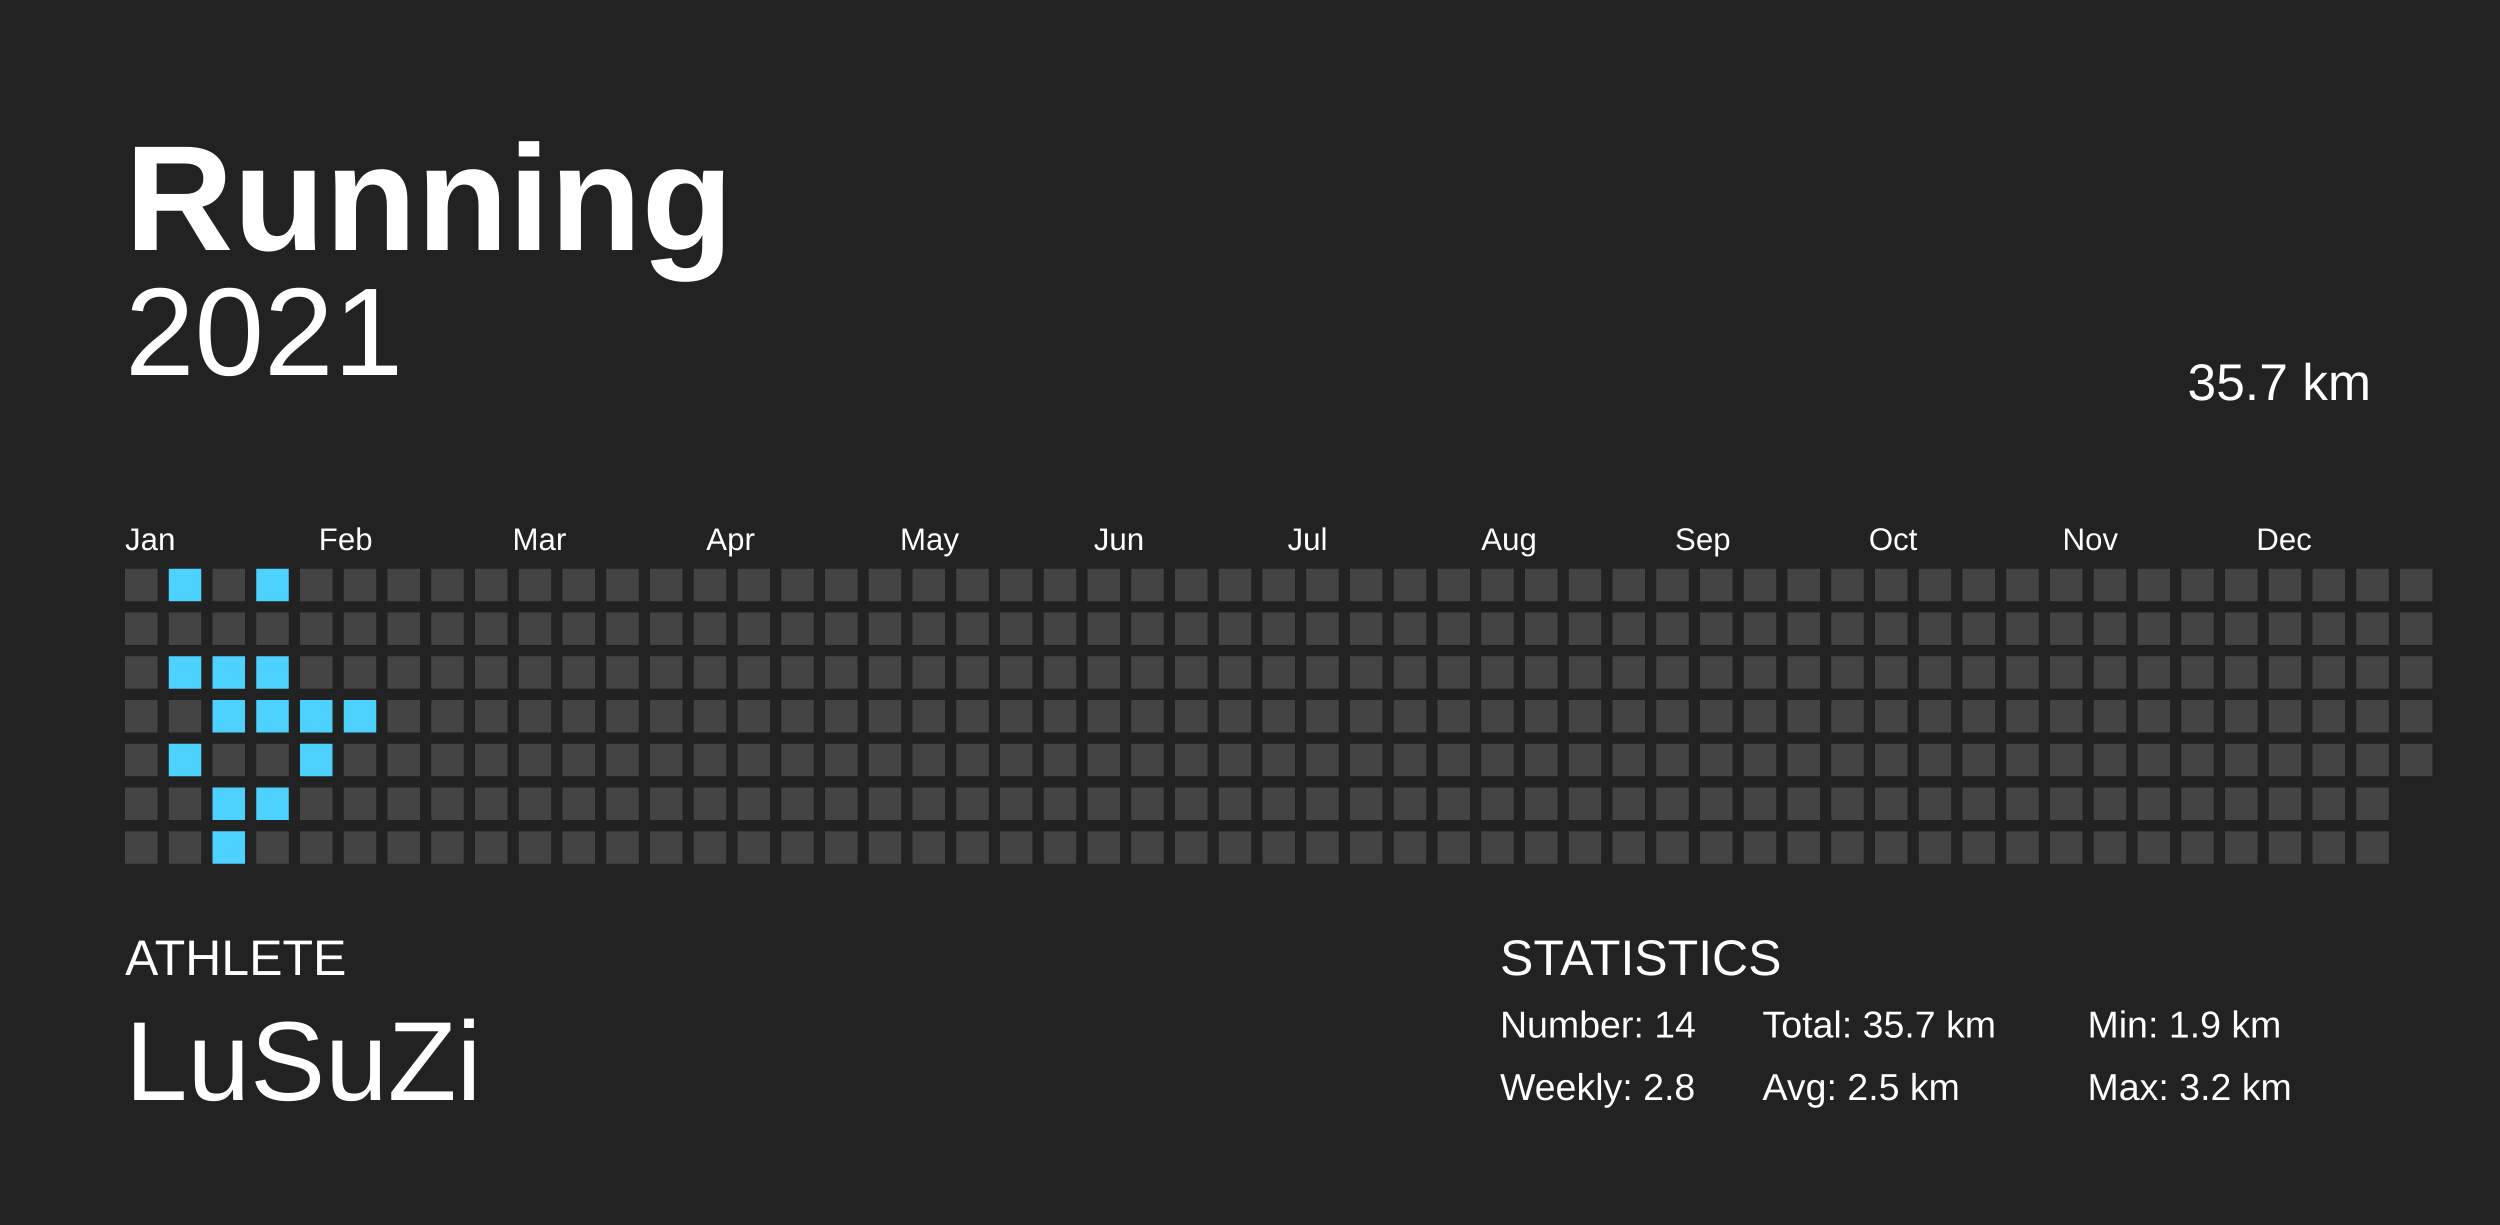
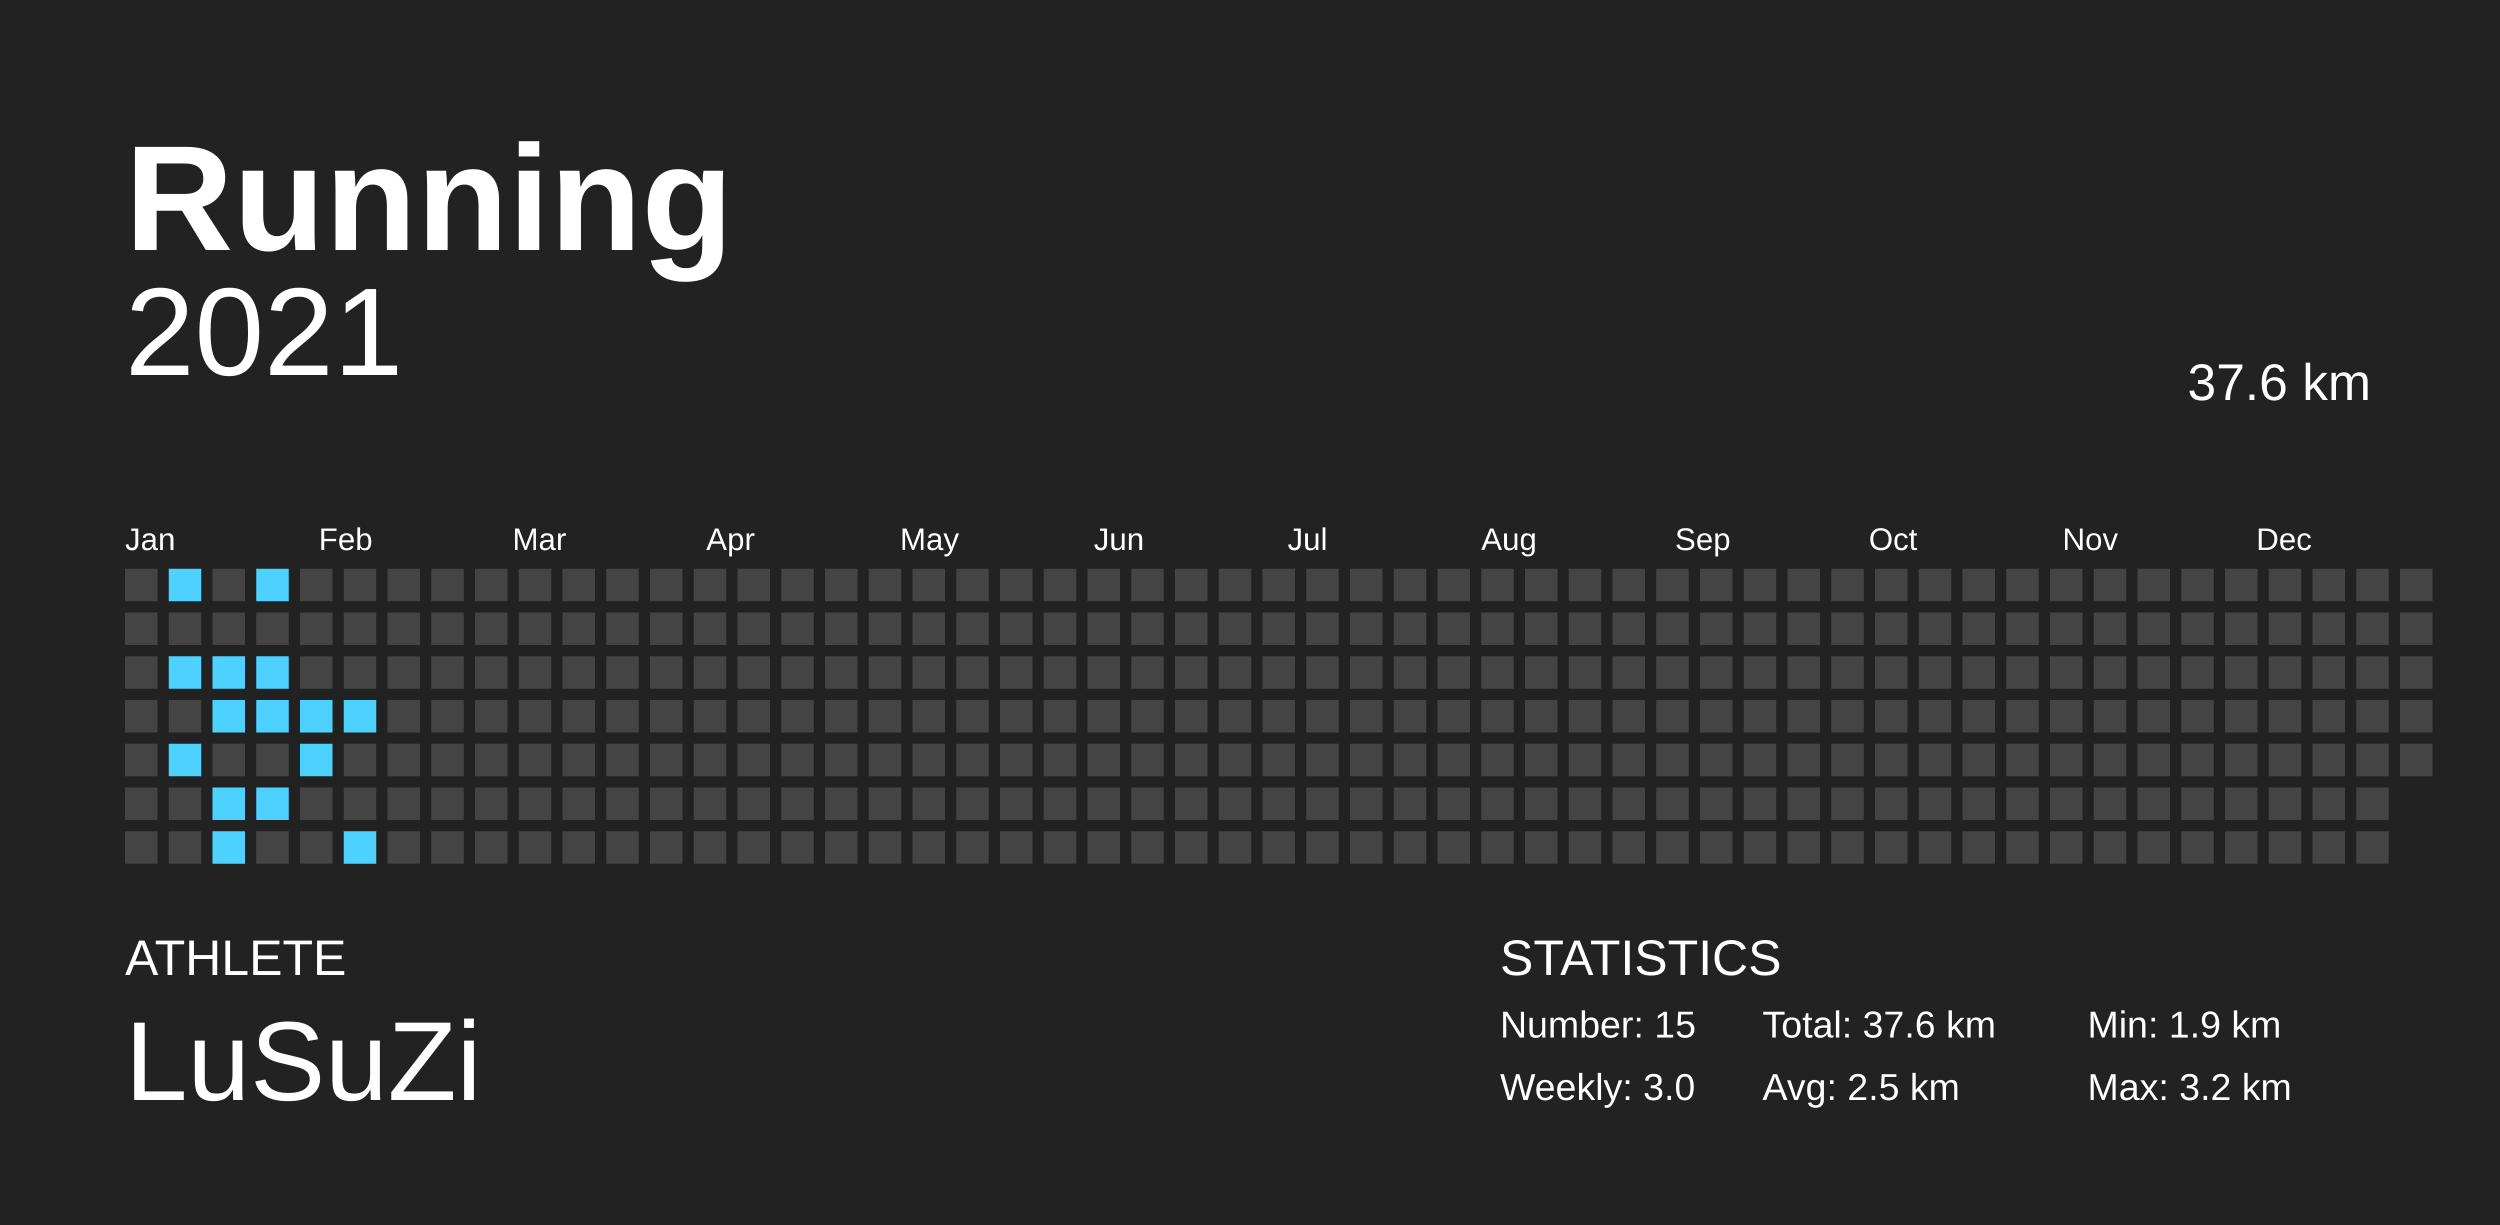
<svg xmlns="http://www.w3.org/2000/svg" baseProfile="full" height="98mm" version="1.1" viewBox="0,0,200,98" width="200mm">
  <defs />
  <rect fill="#222222" height="98" width="200" x="0" y="0" />
  <text fill="#FFFFFF" style="font-size:12px; font-family:Arial; font-weight:bold;" x="10" y="20">Running</text>
  <text fill="#FFFFFF" style="font-size:4px; font-family:Arial" x="10" y="78">ATHLETE</text>
  <text fill="#FFFFFF" style="font-size:9px; font-family:Arial" x="10" y="88">LuSuZi</text>
  <text fill="#FFFFFF" style="font-size:4px; font-family:Arial" x="120" y="78">STATISTICS</text>
-   <text fill="#FFFFFF" style="font-size:3px; font-family:Arial" x="120" y="83">Number: 14</text>
-   <text fill="#FFFFFF" style="font-size:3px; font-family:Arial" x="120" y="88">Weekly: 2.8</text>
-   <text fill="#FFFFFF" style="font-size:3px; font-family:Arial" x="141" y="83">Total: 35.7 km</text>
+   <text fill="#FFFFFF" style="font-size:3px; font-family:Arial" x="120" y="83">Number: 15</text>
+   <text fill="#FFFFFF" style="font-size:3px; font-family:Arial" x="120" y="88">Weekly: 3.0</text>
+   <text fill="#FFFFFF" style="font-size:3px; font-family:Arial" x="141" y="83">Total: 37.6 km</text>
  <text fill="#FFFFFF" style="font-size:3px; font-family:Arial" x="141" y="88">Avg: 2.5 km</text>
  <text fill="#FFFFFF" style="font-size:3px; font-family:Arial" x="167" y="83">Min: 1.9 km</text>
  <text fill="#FFFFFF" style="font-size:3px; font-family:Arial" x="167" y="88">Max: 3.2 km</text>
  <text alignment-baseline="hanging" fill="#FFFFFF" style="font-size:10.0px; font-family:Arial;" x="10" y="30">2021</text>
-   <text alignment-baseline="hanging" fill="#FFFFFF" style="font-size:4.125px; font-family:Arial;" x="175" y="32">35.7 km</text>
+   <text alignment-baseline="hanging" fill="#FFFFFF" style="font-size:4.125px; font-family:Arial;" x="175" y="32">37.6 km</text>
  <text fill="#FFFFFF" style="font-size:2.5px; font-family:Arial" x="10.0" y="44">Jan</text>
  <text fill="#FFFFFF" style="font-size:2.5px; font-family:Arial" x="25.5" y="44">Feb</text>
  <text fill="#FFFFFF" style="font-size:2.5px; font-family:Arial" x="41.0" y="44">Mar</text>
  <text fill="#FFFFFF" style="font-size:2.5px; font-family:Arial" x="56.5" y="44">Apr</text>
  <text fill="#FFFFFF" style="font-size:2.5px; font-family:Arial" x="72.0" y="44">May</text>
  <text fill="#FFFFFF" style="font-size:2.5px; font-family:Arial" x="87.5" y="44">Jun</text>
  <text fill="#FFFFFF" style="font-size:2.5px; font-family:Arial" x="103.0" y="44">Jul</text>
  <text fill="#FFFFFF" style="font-size:2.5px; font-family:Arial" x="118.5" y="44">Aug</text>
  <text fill="#FFFFFF" style="font-size:2.5px; font-family:Arial" x="134.0" y="44">Sep</text>
  <text fill="#FFFFFF" style="font-size:2.5px; font-family:Arial" x="149.5" y="44">Oct</text>
  <text fill="#FFFFFF" style="font-size:2.5px; font-family:Arial" x="165.0" y="44">Nov</text>
  <text fill="#FFFFFF" style="font-size:2.5px; font-family:Arial" x="180.5" y="44">Dec</text>
  <rect fill="#444444" height="2.6" width="2.6" x="10.0" y="45.5" />
  <rect fill="#444444" height="2.6" width="2.6" x="10.0" y="49.0" />
  <rect fill="#444444" height="2.6" width="2.6" x="10.0" y="52.5" />
  <rect fill="#444444" height="2.6" width="2.6" x="10.0" y="56.0" />
  <rect fill="#444444" height="2.6" width="2.6" x="10.0" y="59.5" />
  <rect fill="#444444" height="2.6" width="2.6" x="10.0" y="63.0" />
  <rect fill="#444444" height="2.6" width="2.6" x="10.0" y="66.5" />
  <rect fill="#4dd2ff" height="2.6" width="2.6" x="13.5" y="45.5" />
  <rect fill="#444444" height="2.6" width="2.6" x="13.5" y="49.0" />
  <rect fill="#4dd2ff" height="2.6" width="2.6" x="13.5" y="52.5" />
  <rect fill="#444444" height="2.6" width="2.6" x="13.5" y="56.0" />
  <rect fill="#4dd2ff" height="2.6" width="2.6" x="13.5" y="59.5" />
  <rect fill="#444444" height="2.6" width="2.6" x="13.5" y="63.0" />
  <rect fill="#444444" height="2.6" width="2.6" x="13.5" y="66.5" />
  <rect fill="#444444" height="2.6" width="2.6" x="17.0" y="45.5" />
  <rect fill="#444444" height="2.6" width="2.6" x="17.0" y="49.0" />
  <rect fill="#4dd2ff" height="2.6" width="2.6" x="17.0" y="52.5" />
  <rect fill="#4dd2ff" height="2.6" width="2.6" x="17.0" y="56.0" />
  <rect fill="#444444" height="2.6" width="2.6" x="17.0" y="59.5" />
  <rect fill="#4dd2ff" height="2.6" width="2.6" x="17.0" y="63.0" />
  <rect fill="#4dd2ff" height="2.6" width="2.6" x="17.0" y="66.5" />
  <rect fill="#4dd2ff" height="2.6" width="2.6" x="20.5" y="45.5" />
  <rect fill="#444444" height="2.6" width="2.6" x="20.5" y="49.0" />
  <rect fill="#4dd2ff" height="2.6" width="2.6" x="20.5" y="52.5" />
  <rect fill="#4dd2ff" height="2.6" width="2.6" x="20.5" y="56.0" />
  <rect fill="#444444" height="2.6" width="2.6" x="20.5" y="59.5" />
  <rect fill="#4dd2ff" height="2.6" width="2.6" x="20.5" y="63.0" />
  <rect fill="#444444" height="2.6" width="2.6" x="20.5" y="66.5" />
  <rect fill="#444444" height="2.6" width="2.6" x="24.0" y="45.5" />
  <rect fill="#444444" height="2.6" width="2.6" x="24.0" y="49.0" />
  <rect fill="#444444" height="2.6" width="2.6" x="24.0" y="52.5" />
  <rect fill="#4dd2ff" height="2.6" width="2.6" x="24.0" y="56.0" />
  <rect fill="#4dd2ff" height="2.6" width="2.6" x="24.0" y="59.5" />
  <rect fill="#444444" height="2.6" width="2.6" x="24.0" y="63.0" />
  <rect fill="#444444" height="2.6" width="2.6" x="24.0" y="66.5" />
  <rect fill="#444444" height="2.6" width="2.6" x="27.5" y="45.5" />
  <rect fill="#444444" height="2.6" width="2.6" x="27.5" y="49.0" />
  <rect fill="#444444" height="2.6" width="2.6" x="27.5" y="52.5" />
  <rect fill="#4dd2ff" height="2.6" width="2.6" x="27.5" y="56.0" />
  <rect fill="#444444" height="2.6" width="2.6" x="27.5" y="59.5" />
  <rect fill="#444444" height="2.6" width="2.6" x="27.5" y="63.0" />
-   <rect fill="#444444" height="2.6" width="2.6" x="27.5" y="66.5" />
+   <rect fill="#4dd2ff" height="2.6" width="2.6" x="27.5" y="66.5" />
  <rect fill="#444444" height="2.6" width="2.6" x="31.0" y="45.5" />
  <rect fill="#444444" height="2.6" width="2.6" x="31.0" y="49.0" />
  <rect fill="#444444" height="2.6" width="2.6" x="31.0" y="52.5" />
  <rect fill="#444444" height="2.6" width="2.6" x="31.0" y="56.0" />
  <rect fill="#444444" height="2.6" width="2.6" x="31.0" y="59.5" />
  <rect fill="#444444" height="2.6" width="2.6" x="31.0" y="63.0" />
  <rect fill="#444444" height="2.6" width="2.6" x="31.0" y="66.5" />
  <rect fill="#444444" height="2.6" width="2.6" x="34.5" y="45.5" />
  <rect fill="#444444" height="2.6" width="2.6" x="34.5" y="49.0" />
  <rect fill="#444444" height="2.6" width="2.6" x="34.5" y="52.5" />
  <rect fill="#444444" height="2.6" width="2.6" x="34.5" y="56.0" />
  <rect fill="#444444" height="2.6" width="2.6" x="34.5" y="59.5" />
  <rect fill="#444444" height="2.6" width="2.6" x="34.5" y="63.0" />
  <rect fill="#444444" height="2.6" width="2.6" x="34.5" y="66.5" />
  <rect fill="#444444" height="2.6" width="2.6" x="38.0" y="45.5" />
  <rect fill="#444444" height="2.6" width="2.6" x="38.0" y="49.0" />
  <rect fill="#444444" height="2.6" width="2.6" x="38.0" y="52.5" />
  <rect fill="#444444" height="2.6" width="2.6" x="38.0" y="56.0" />
  <rect fill="#444444" height="2.6" width="2.6" x="38.0" y="59.5" />
  <rect fill="#444444" height="2.6" width="2.6" x="38.0" y="63.0" />
  <rect fill="#444444" height="2.6" width="2.6" x="38.0" y="66.5" />
  <rect fill="#444444" height="2.6" width="2.6" x="41.5" y="45.5" />
  <rect fill="#444444" height="2.6" width="2.6" x="41.5" y="49.0" />
  <rect fill="#444444" height="2.6" width="2.6" x="41.5" y="52.5" />
  <rect fill="#444444" height="2.6" width="2.6" x="41.5" y="56.0" />
  <rect fill="#444444" height="2.6" width="2.6" x="41.5" y="59.5" />
  <rect fill="#444444" height="2.6" width="2.6" x="41.5" y="63.0" />
  <rect fill="#444444" height="2.6" width="2.6" x="41.5" y="66.5" />
  <rect fill="#444444" height="2.6" width="2.6" x="45.0" y="45.5" />
  <rect fill="#444444" height="2.6" width="2.6" x="45.0" y="49.0" />
  <rect fill="#444444" height="2.6" width="2.6" x="45.0" y="52.5" />
  <rect fill="#444444" height="2.6" width="2.6" x="45.0" y="56.0" />
  <rect fill="#444444" height="2.6" width="2.6" x="45.0" y="59.5" />
  <rect fill="#444444" height="2.6" width="2.6" x="45.0" y="63.0" />
  <rect fill="#444444" height="2.6" width="2.6" x="45.0" y="66.5" />
  <rect fill="#444444" height="2.6" width="2.6" x="48.5" y="45.5" />
  <rect fill="#444444" height="2.6" width="2.6" x="48.5" y="49.0" />
  <rect fill="#444444" height="2.6" width="2.6" x="48.5" y="52.5" />
  <rect fill="#444444" height="2.6" width="2.6" x="48.5" y="56.0" />
  <rect fill="#444444" height="2.6" width="2.6" x="48.5" y="59.5" />
  <rect fill="#444444" height="2.6" width="2.6" x="48.5" y="63.0" />
  <rect fill="#444444" height="2.6" width="2.6" x="48.5" y="66.5" />
  <rect fill="#444444" height="2.6" width="2.6" x="52.0" y="45.5" />
  <rect fill="#444444" height="2.6" width="2.6" x="52.0" y="49.0" />
  <rect fill="#444444" height="2.6" width="2.6" x="52.0" y="52.5" />
  <rect fill="#444444" height="2.6" width="2.6" x="52.0" y="56.0" />
  <rect fill="#444444" height="2.6" width="2.6" x="52.0" y="59.5" />
  <rect fill="#444444" height="2.6" width="2.6" x="52.0" y="63.0" />
  <rect fill="#444444" height="2.6" width="2.6" x="52.0" y="66.5" />
  <rect fill="#444444" height="2.6" width="2.6" x="55.5" y="45.5" />
  <rect fill="#444444" height="2.6" width="2.6" x="55.5" y="49.0" />
  <rect fill="#444444" height="2.6" width="2.6" x="55.5" y="52.5" />
  <rect fill="#444444" height="2.6" width="2.6" x="55.5" y="56.0" />
  <rect fill="#444444" height="2.6" width="2.6" x="55.5" y="59.5" />
  <rect fill="#444444" height="2.6" width="2.6" x="55.5" y="63.0" />
  <rect fill="#444444" height="2.6" width="2.6" x="55.5" y="66.5" />
  <rect fill="#444444" height="2.6" width="2.6" x="59.0" y="45.5" />
  <rect fill="#444444" height="2.6" width="2.6" x="59.0" y="49.0" />
  <rect fill="#444444" height="2.6" width="2.6" x="59.0" y="52.5" />
  <rect fill="#444444" height="2.6" width="2.6" x="59.0" y="56.0" />
  <rect fill="#444444" height="2.6" width="2.6" x="59.0" y="59.5" />
  <rect fill="#444444" height="2.6" width="2.6" x="59.0" y="63.0" />
  <rect fill="#444444" height="2.6" width="2.6" x="59.0" y="66.5" />
  <rect fill="#444444" height="2.6" width="2.6" x="62.5" y="45.5" />
  <rect fill="#444444" height="2.6" width="2.6" x="62.5" y="49.0" />
  <rect fill="#444444" height="2.6" width="2.6" x="62.5" y="52.5" />
  <rect fill="#444444" height="2.6" width="2.6" x="62.5" y="56.0" />
  <rect fill="#444444" height="2.6" width="2.6" x="62.5" y="59.5" />
  <rect fill="#444444" height="2.6" width="2.6" x="62.5" y="63.0" />
  <rect fill="#444444" height="2.6" width="2.6" x="62.5" y="66.5" />
  <rect fill="#444444" height="2.6" width="2.6" x="66.0" y="45.5" />
  <rect fill="#444444" height="2.6" width="2.6" x="66.0" y="49.0" />
  <rect fill="#444444" height="2.6" width="2.6" x="66.0" y="52.5" />
  <rect fill="#444444" height="2.6" width="2.6" x="66.0" y="56.0" />
  <rect fill="#444444" height="2.6" width="2.6" x="66.0" y="59.5" />
  <rect fill="#444444" height="2.6" width="2.6" x="66.0" y="63.0" />
  <rect fill="#444444" height="2.6" width="2.6" x="66.0" y="66.5" />
  <rect fill="#444444" height="2.6" width="2.6" x="69.5" y="45.5" />
  <rect fill="#444444" height="2.6" width="2.6" x="69.5" y="49.0" />
  <rect fill="#444444" height="2.6" width="2.6" x="69.5" y="52.5" />
  <rect fill="#444444" height="2.6" width="2.6" x="69.5" y="56.0" />
  <rect fill="#444444" height="2.6" width="2.6" x="69.5" y="59.5" />
  <rect fill="#444444" height="2.6" width="2.6" x="69.5" y="63.0" />
  <rect fill="#444444" height="2.6" width="2.6" x="69.5" y="66.5" />
  <rect fill="#444444" height="2.6" width="2.6" x="73.0" y="45.5" />
  <rect fill="#444444" height="2.6" width="2.6" x="73.0" y="49.0" />
  <rect fill="#444444" height="2.6" width="2.6" x="73.0" y="52.5" />
  <rect fill="#444444" height="2.6" width="2.6" x="73.0" y="56.0" />
  <rect fill="#444444" height="2.6" width="2.6" x="73.0" y="59.5" />
  <rect fill="#444444" height="2.6" width="2.6" x="73.0" y="63.0" />
  <rect fill="#444444" height="2.6" width="2.6" x="73.0" y="66.5" />
  <rect fill="#444444" height="2.6" width="2.6" x="76.5" y="45.5" />
  <rect fill="#444444" height="2.6" width="2.6" x="76.5" y="49.0" />
  <rect fill="#444444" height="2.6" width="2.6" x="76.5" y="52.5" />
  <rect fill="#444444" height="2.6" width="2.6" x="76.5" y="56.0" />
  <rect fill="#444444" height="2.6" width="2.6" x="76.5" y="59.5" />
  <rect fill="#444444" height="2.6" width="2.6" x="76.5" y="63.0" />
  <rect fill="#444444" height="2.6" width="2.6" x="76.5" y="66.5" />
  <rect fill="#444444" height="2.6" width="2.6" x="80.0" y="45.5" />
  <rect fill="#444444" height="2.6" width="2.6" x="80.0" y="49.0" />
  <rect fill="#444444" height="2.6" width="2.6" x="80.0" y="52.5" />
  <rect fill="#444444" height="2.6" width="2.6" x="80.0" y="56.0" />
  <rect fill="#444444" height="2.6" width="2.6" x="80.0" y="59.5" />
  <rect fill="#444444" height="2.6" width="2.6" x="80.0" y="63.0" />
  <rect fill="#444444" height="2.6" width="2.6" x="80.0" y="66.5" />
  <rect fill="#444444" height="2.6" width="2.6" x="83.5" y="45.5" />
  <rect fill="#444444" height="2.6" width="2.6" x="83.5" y="49.0" />
  <rect fill="#444444" height="2.6" width="2.6" x="83.5" y="52.5" />
  <rect fill="#444444" height="2.6" width="2.6" x="83.5" y="56.0" />
  <rect fill="#444444" height="2.6" width="2.6" x="83.5" y="59.5" />
  <rect fill="#444444" height="2.6" width="2.6" x="83.5" y="63.0" />
  <rect fill="#444444" height="2.6" width="2.6" x="83.5" y="66.5" />
  <rect fill="#444444" height="2.6" width="2.6" x="87.0" y="45.5" />
  <rect fill="#444444" height="2.6" width="2.6" x="87.0" y="49.0" />
  <rect fill="#444444" height="2.6" width="2.6" x="87.0" y="52.5" />
  <rect fill="#444444" height="2.6" width="2.6" x="87.0" y="56.0" />
  <rect fill="#444444" height="2.6" width="2.6" x="87.0" y="59.5" />
  <rect fill="#444444" height="2.6" width="2.6" x="87.0" y="63.0" />
  <rect fill="#444444" height="2.6" width="2.6" x="87.0" y="66.5" />
  <rect fill="#444444" height="2.6" width="2.6" x="90.5" y="45.5" />
  <rect fill="#444444" height="2.6" width="2.6" x="90.5" y="49.0" />
  <rect fill="#444444" height="2.6" width="2.6" x="90.5" y="52.5" />
  <rect fill="#444444" height="2.6" width="2.6" x="90.5" y="56.0" />
  <rect fill="#444444" height="2.6" width="2.6" x="90.5" y="59.5" />
  <rect fill="#444444" height="2.6" width="2.6" x="90.5" y="63.0" />
  <rect fill="#444444" height="2.6" width="2.6" x="90.5" y="66.5" />
  <rect fill="#444444" height="2.6" width="2.6" x="94.0" y="45.5" />
  <rect fill="#444444" height="2.6" width="2.6" x="94.0" y="49.0" />
  <rect fill="#444444" height="2.6" width="2.6" x="94.0" y="52.5" />
  <rect fill="#444444" height="2.6" width="2.6" x="94.0" y="56.0" />
  <rect fill="#444444" height="2.6" width="2.6" x="94.0" y="59.5" />
  <rect fill="#444444" height="2.6" width="2.6" x="94.0" y="63.0" />
  <rect fill="#444444" height="2.6" width="2.6" x="94.0" y="66.5" />
  <rect fill="#444444" height="2.6" width="2.6" x="97.5" y="45.5" />
  <rect fill="#444444" height="2.6" width="2.6" x="97.5" y="49.0" />
  <rect fill="#444444" height="2.6" width="2.6" x="97.5" y="52.5" />
  <rect fill="#444444" height="2.6" width="2.6" x="97.5" y="56.0" />
  <rect fill="#444444" height="2.6" width="2.6" x="97.5" y="59.5" />
  <rect fill="#444444" height="2.6" width="2.6" x="97.5" y="63.0" />
  <rect fill="#444444" height="2.6" width="2.6" x="97.5" y="66.5" />
  <rect fill="#444444" height="2.6" width="2.6" x="101.0" y="45.5" />
  <rect fill="#444444" height="2.6" width="2.6" x="101.0" y="49.0" />
  <rect fill="#444444" height="2.6" width="2.6" x="101.0" y="52.5" />
  <rect fill="#444444" height="2.6" width="2.6" x="101.0" y="56.0" />
  <rect fill="#444444" height="2.6" width="2.6" x="101.0" y="59.5" />
  <rect fill="#444444" height="2.6" width="2.6" x="101.0" y="63.0" />
  <rect fill="#444444" height="2.6" width="2.6" x="101.0" y="66.5" />
  <rect fill="#444444" height="2.6" width="2.6" x="104.5" y="45.5" />
  <rect fill="#444444" height="2.6" width="2.6" x="104.5" y="49.0" />
  <rect fill="#444444" height="2.6" width="2.6" x="104.5" y="52.5" />
  <rect fill="#444444" height="2.6" width="2.6" x="104.5" y="56.0" />
  <rect fill="#444444" height="2.6" width="2.6" x="104.5" y="59.5" />
  <rect fill="#444444" height="2.6" width="2.6" x="104.5" y="63.0" />
  <rect fill="#444444" height="2.6" width="2.6" x="104.5" y="66.5" />
  <rect fill="#444444" height="2.6" width="2.6" x="108.0" y="45.5" />
  <rect fill="#444444" height="2.6" width="2.6" x="108.0" y="49.0" />
  <rect fill="#444444" height="2.6" width="2.6" x="108.0" y="52.5" />
  <rect fill="#444444" height="2.6" width="2.6" x="108.0" y="56.0" />
  <rect fill="#444444" height="2.6" width="2.6" x="108.0" y="59.5" />
  <rect fill="#444444" height="2.6" width="2.6" x="108.0" y="63.0" />
  <rect fill="#444444" height="2.6" width="2.6" x="108.0" y="66.5" />
  <rect fill="#444444" height="2.6" width="2.6" x="111.5" y="45.5" />
  <rect fill="#444444" height="2.6" width="2.6" x="111.5" y="49.0" />
  <rect fill="#444444" height="2.6" width="2.6" x="111.5" y="52.5" />
  <rect fill="#444444" height="2.6" width="2.6" x="111.5" y="56.0" />
  <rect fill="#444444" height="2.6" width="2.6" x="111.5" y="59.5" />
  <rect fill="#444444" height="2.6" width="2.6" x="111.5" y="63.0" />
  <rect fill="#444444" height="2.6" width="2.6" x="111.5" y="66.5" />
  <rect fill="#444444" height="2.6" width="2.6" x="115.0" y="45.5" />
  <rect fill="#444444" height="2.6" width="2.6" x="115.0" y="49.0" />
  <rect fill="#444444" height="2.6" width="2.6" x="115.0" y="52.5" />
  <rect fill="#444444" height="2.6" width="2.6" x="115.0" y="56.0" />
  <rect fill="#444444" height="2.6" width="2.6" x="115.0" y="59.5" />
  <rect fill="#444444" height="2.6" width="2.6" x="115.0" y="63.0" />
  <rect fill="#444444" height="2.6" width="2.6" x="115.0" y="66.5" />
  <rect fill="#444444" height="2.6" width="2.6" x="118.5" y="45.5" />
  <rect fill="#444444" height="2.6" width="2.6" x="118.5" y="49.0" />
  <rect fill="#444444" height="2.6" width="2.6" x="118.5" y="52.5" />
  <rect fill="#444444" height="2.6" width="2.6" x="118.5" y="56.0" />
  <rect fill="#444444" height="2.6" width="2.6" x="118.5" y="59.5" />
  <rect fill="#444444" height="2.6" width="2.6" x="118.5" y="63.0" />
  <rect fill="#444444" height="2.6" width="2.6" x="118.5" y="66.5" />
  <rect fill="#444444" height="2.6" width="2.6" x="122.0" y="45.5" />
  <rect fill="#444444" height="2.6" width="2.6" x="122.0" y="49.0" />
  <rect fill="#444444" height="2.6" width="2.6" x="122.0" y="52.5" />
  <rect fill="#444444" height="2.6" width="2.6" x="122.0" y="56.0" />
  <rect fill="#444444" height="2.6" width="2.6" x="122.0" y="59.5" />
  <rect fill="#444444" height="2.6" width="2.6" x="122.0" y="63.0" />
  <rect fill="#444444" height="2.6" width="2.6" x="122.0" y="66.5" />
  <rect fill="#444444" height="2.6" width="2.6" x="125.5" y="45.5" />
  <rect fill="#444444" height="2.6" width="2.6" x="125.5" y="49.0" />
  <rect fill="#444444" height="2.6" width="2.6" x="125.5" y="52.5" />
  <rect fill="#444444" height="2.6" width="2.6" x="125.5" y="56.0" />
  <rect fill="#444444" height="2.6" width="2.6" x="125.5" y="59.5" />
  <rect fill="#444444" height="2.6" width="2.6" x="125.5" y="63.0" />
  <rect fill="#444444" height="2.6" width="2.6" x="125.5" y="66.5" />
  <rect fill="#444444" height="2.6" width="2.6" x="129.0" y="45.5" />
  <rect fill="#444444" height="2.6" width="2.6" x="129.0" y="49.0" />
  <rect fill="#444444" height="2.6" width="2.6" x="129.0" y="52.5" />
  <rect fill="#444444" height="2.6" width="2.6" x="129.0" y="56.0" />
  <rect fill="#444444" height="2.6" width="2.6" x="129.0" y="59.5" />
  <rect fill="#444444" height="2.6" width="2.6" x="129.0" y="63.0" />
  <rect fill="#444444" height="2.6" width="2.6" x="129.0" y="66.5" />
  <rect fill="#444444" height="2.6" width="2.6" x="132.5" y="45.5" />
  <rect fill="#444444" height="2.6" width="2.6" x="132.5" y="49.0" />
  <rect fill="#444444" height="2.6" width="2.6" x="132.5" y="52.5" />
  <rect fill="#444444" height="2.6" width="2.6" x="132.5" y="56.0" />
  <rect fill="#444444" height="2.6" width="2.6" x="132.5" y="59.5" />
  <rect fill="#444444" height="2.6" width="2.6" x="132.5" y="63.0" />
  <rect fill="#444444" height="2.6" width="2.6" x="132.5" y="66.5" />
  <rect fill="#444444" height="2.6" width="2.6" x="136.0" y="45.5" />
  <rect fill="#444444" height="2.6" width="2.6" x="136.0" y="49.0" />
  <rect fill="#444444" height="2.6" width="2.6" x="136.0" y="52.5" />
  <rect fill="#444444" height="2.6" width="2.6" x="136.0" y="56.0" />
  <rect fill="#444444" height="2.6" width="2.6" x="136.0" y="59.5" />
  <rect fill="#444444" height="2.6" width="2.6" x="136.0" y="63.0" />
  <rect fill="#444444" height="2.6" width="2.6" x="136.0" y="66.5" />
  <rect fill="#444444" height="2.6" width="2.6" x="139.5" y="45.5" />
  <rect fill="#444444" height="2.6" width="2.6" x="139.5" y="49.0" />
  <rect fill="#444444" height="2.6" width="2.6" x="139.5" y="52.5" />
  <rect fill="#444444" height="2.6" width="2.6" x="139.5" y="56.0" />
  <rect fill="#444444" height="2.6" width="2.6" x="139.5" y="59.5" />
  <rect fill="#444444" height="2.6" width="2.6" x="139.5" y="63.0" />
  <rect fill="#444444" height="2.6" width="2.6" x="139.5" y="66.5" />
  <rect fill="#444444" height="2.6" width="2.6" x="143.0" y="45.5" />
  <rect fill="#444444" height="2.6" width="2.6" x="143.0" y="49.0" />
  <rect fill="#444444" height="2.6" width="2.6" x="143.0" y="52.5" />
  <rect fill="#444444" height="2.6" width="2.6" x="143.0" y="56.0" />
  <rect fill="#444444" height="2.6" width="2.6" x="143.0" y="59.5" />
  <rect fill="#444444" height="2.6" width="2.6" x="143.0" y="63.0" />
  <rect fill="#444444" height="2.6" width="2.6" x="143.0" y="66.5" />
  <rect fill="#444444" height="2.6" width="2.6" x="146.5" y="45.5" />
  <rect fill="#444444" height="2.6" width="2.6" x="146.5" y="49.0" />
  <rect fill="#444444" height="2.6" width="2.6" x="146.5" y="52.5" />
  <rect fill="#444444" height="2.6" width="2.6" x="146.5" y="56.0" />
  <rect fill="#444444" height="2.6" width="2.6" x="146.5" y="59.5" />
  <rect fill="#444444" height="2.6" width="2.6" x="146.5" y="63.0" />
  <rect fill="#444444" height="2.6" width="2.6" x="146.5" y="66.5" />
  <rect fill="#444444" height="2.6" width="2.6" x="150.0" y="45.5" />
  <rect fill="#444444" height="2.6" width="2.6" x="150.0" y="49.0" />
  <rect fill="#444444" height="2.6" width="2.6" x="150.0" y="52.5" />
  <rect fill="#444444" height="2.6" width="2.6" x="150.0" y="56.0" />
  <rect fill="#444444" height="2.6" width="2.6" x="150.0" y="59.5" />
  <rect fill="#444444" height="2.6" width="2.6" x="150.0" y="63.0" />
  <rect fill="#444444" height="2.6" width="2.6" x="150.0" y="66.5" />
  <rect fill="#444444" height="2.6" width="2.6" x="153.5" y="45.5" />
  <rect fill="#444444" height="2.6" width="2.6" x="153.5" y="49.0" />
  <rect fill="#444444" height="2.6" width="2.6" x="153.5" y="52.5" />
  <rect fill="#444444" height="2.6" width="2.6" x="153.5" y="56.0" />
  <rect fill="#444444" height="2.6" width="2.6" x="153.5" y="59.5" />
  <rect fill="#444444" height="2.6" width="2.6" x="153.5" y="63.0" />
  <rect fill="#444444" height="2.6" width="2.6" x="153.5" y="66.5" />
  <rect fill="#444444" height="2.6" width="2.6" x="157.0" y="45.5" />
  <rect fill="#444444" height="2.6" width="2.6" x="157.0" y="49.0" />
  <rect fill="#444444" height="2.6" width="2.6" x="157.0" y="52.5" />
  <rect fill="#444444" height="2.6" width="2.6" x="157.0" y="56.0" />
  <rect fill="#444444" height="2.6" width="2.6" x="157.0" y="59.5" />
  <rect fill="#444444" height="2.6" width="2.6" x="157.0" y="63.0" />
  <rect fill="#444444" height="2.6" width="2.6" x="157.0" y="66.5" />
  <rect fill="#444444" height="2.6" width="2.6" x="160.5" y="45.5" />
  <rect fill="#444444" height="2.6" width="2.6" x="160.5" y="49.0" />
  <rect fill="#444444" height="2.6" width="2.6" x="160.5" y="52.5" />
  <rect fill="#444444" height="2.6" width="2.6" x="160.5" y="56.0" />
  <rect fill="#444444" height="2.6" width="2.6" x="160.5" y="59.5" />
  <rect fill="#444444" height="2.6" width="2.6" x="160.5" y="63.0" />
  <rect fill="#444444" height="2.6" width="2.6" x="160.5" y="66.5" />
  <rect fill="#444444" height="2.6" width="2.6" x="164.0" y="45.5" />
  <rect fill="#444444" height="2.6" width="2.6" x="164.0" y="49.0" />
  <rect fill="#444444" height="2.6" width="2.6" x="164.0" y="52.5" />
  <rect fill="#444444" height="2.6" width="2.6" x="164.0" y="56.0" />
  <rect fill="#444444" height="2.6" width="2.6" x="164.0" y="59.5" />
  <rect fill="#444444" height="2.6" width="2.6" x="164.0" y="63.0" />
  <rect fill="#444444" height="2.6" width="2.6" x="164.0" y="66.5" />
  <rect fill="#444444" height="2.6" width="2.6" x="167.5" y="45.5" />
  <rect fill="#444444" height="2.6" width="2.6" x="167.5" y="49.0" />
  <rect fill="#444444" height="2.6" width="2.6" x="167.5" y="52.5" />
  <rect fill="#444444" height="2.6" width="2.6" x="167.5" y="56.0" />
  <rect fill="#444444" height="2.6" width="2.6" x="167.5" y="59.5" />
  <rect fill="#444444" height="2.6" width="2.6" x="167.5" y="63.0" />
  <rect fill="#444444" height="2.6" width="2.6" x="167.5" y="66.5" />
  <rect fill="#444444" height="2.6" width="2.6" x="171.0" y="45.5" />
  <rect fill="#444444" height="2.6" width="2.6" x="171.0" y="49.0" />
  <rect fill="#444444" height="2.6" width="2.6" x="171.0" y="52.5" />
  <rect fill="#444444" height="2.6" width="2.6" x="171.0" y="56.0" />
  <rect fill="#444444" height="2.6" width="2.6" x="171.0" y="59.5" />
  <rect fill="#444444" height="2.6" width="2.6" x="171.0" y="63.0" />
  <rect fill="#444444" height="2.6" width="2.6" x="171.0" y="66.5" />
  <rect fill="#444444" height="2.6" width="2.6" x="174.5" y="45.5" />
  <rect fill="#444444" height="2.6" width="2.6" x="174.5" y="49.0" />
  <rect fill="#444444" height="2.6" width="2.6" x="174.5" y="52.5" />
  <rect fill="#444444" height="2.6" width="2.6" x="174.5" y="56.0" />
  <rect fill="#444444" height="2.6" width="2.6" x="174.5" y="59.5" />
  <rect fill="#444444" height="2.6" width="2.6" x="174.5" y="63.0" />
  <rect fill="#444444" height="2.6" width="2.6" x="174.5" y="66.5" />
  <rect fill="#444444" height="2.6" width="2.6" x="178.0" y="45.5" />
  <rect fill="#444444" height="2.6" width="2.6" x="178.0" y="49.0" />
  <rect fill="#444444" height="2.6" width="2.6" x="178.0" y="52.5" />
  <rect fill="#444444" height="2.6" width="2.6" x="178.0" y="56.0" />
  <rect fill="#444444" height="2.6" width="2.6" x="178.0" y="59.5" />
  <rect fill="#444444" height="2.6" width="2.6" x="178.0" y="63.0" />
  <rect fill="#444444" height="2.6" width="2.6" x="178.0" y="66.5" />
  <rect fill="#444444" height="2.6" width="2.6" x="181.5" y="45.5" />
  <rect fill="#444444" height="2.6" width="2.6" x="181.5" y="49.0" />
  <rect fill="#444444" height="2.6" width="2.6" x="181.5" y="52.5" />
  <rect fill="#444444" height="2.6" width="2.6" x="181.5" y="56.0" />
  <rect fill="#444444" height="2.6" width="2.6" x="181.5" y="59.5" />
  <rect fill="#444444" height="2.6" width="2.6" x="181.5" y="63.0" />
  <rect fill="#444444" height="2.6" width="2.6" x="181.5" y="66.5" />
  <rect fill="#444444" height="2.6" width="2.6" x="185.0" y="45.5" />
  <rect fill="#444444" height="2.6" width="2.6" x="185.0" y="49.0" />
  <rect fill="#444444" height="2.6" width="2.6" x="185.0" y="52.5" />
  <rect fill="#444444" height="2.6" width="2.6" x="185.0" y="56.0" />
  <rect fill="#444444" height="2.6" width="2.6" x="185.0" y="59.5" />
  <rect fill="#444444" height="2.6" width="2.6" x="185.0" y="63.0" />
  <rect fill="#444444" height="2.6" width="2.6" x="185.0" y="66.5" />
  <rect fill="#444444" height="2.6" width="2.6" x="188.5" y="45.5" />
  <rect fill="#444444" height="2.6" width="2.6" x="188.5" y="49.0" />
  <rect fill="#444444" height="2.6" width="2.6" x="188.5" y="52.5" />
  <rect fill="#444444" height="2.6" width="2.6" x="188.5" y="56.0" />
  <rect fill="#444444" height="2.6" width="2.6" x="188.5" y="59.5" />
  <rect fill="#444444" height="2.6" width="2.6" x="188.5" y="63.0" />
  <rect fill="#444444" height="2.6" width="2.6" x="188.5" y="66.5" />
  <rect fill="#444444" height="2.6" width="2.6" x="192.0" y="45.5" />
  <rect fill="#444444" height="2.6" width="2.6" x="192.0" y="49.0" />
  <rect fill="#444444" height="2.6" width="2.6" x="192.0" y="52.5" />
  <rect fill="#444444" height="2.6" width="2.6" x="192.0" y="56.0" />
  <rect fill="#444444" height="2.6" width="2.6" x="192.0" y="59.5" />
</svg>
